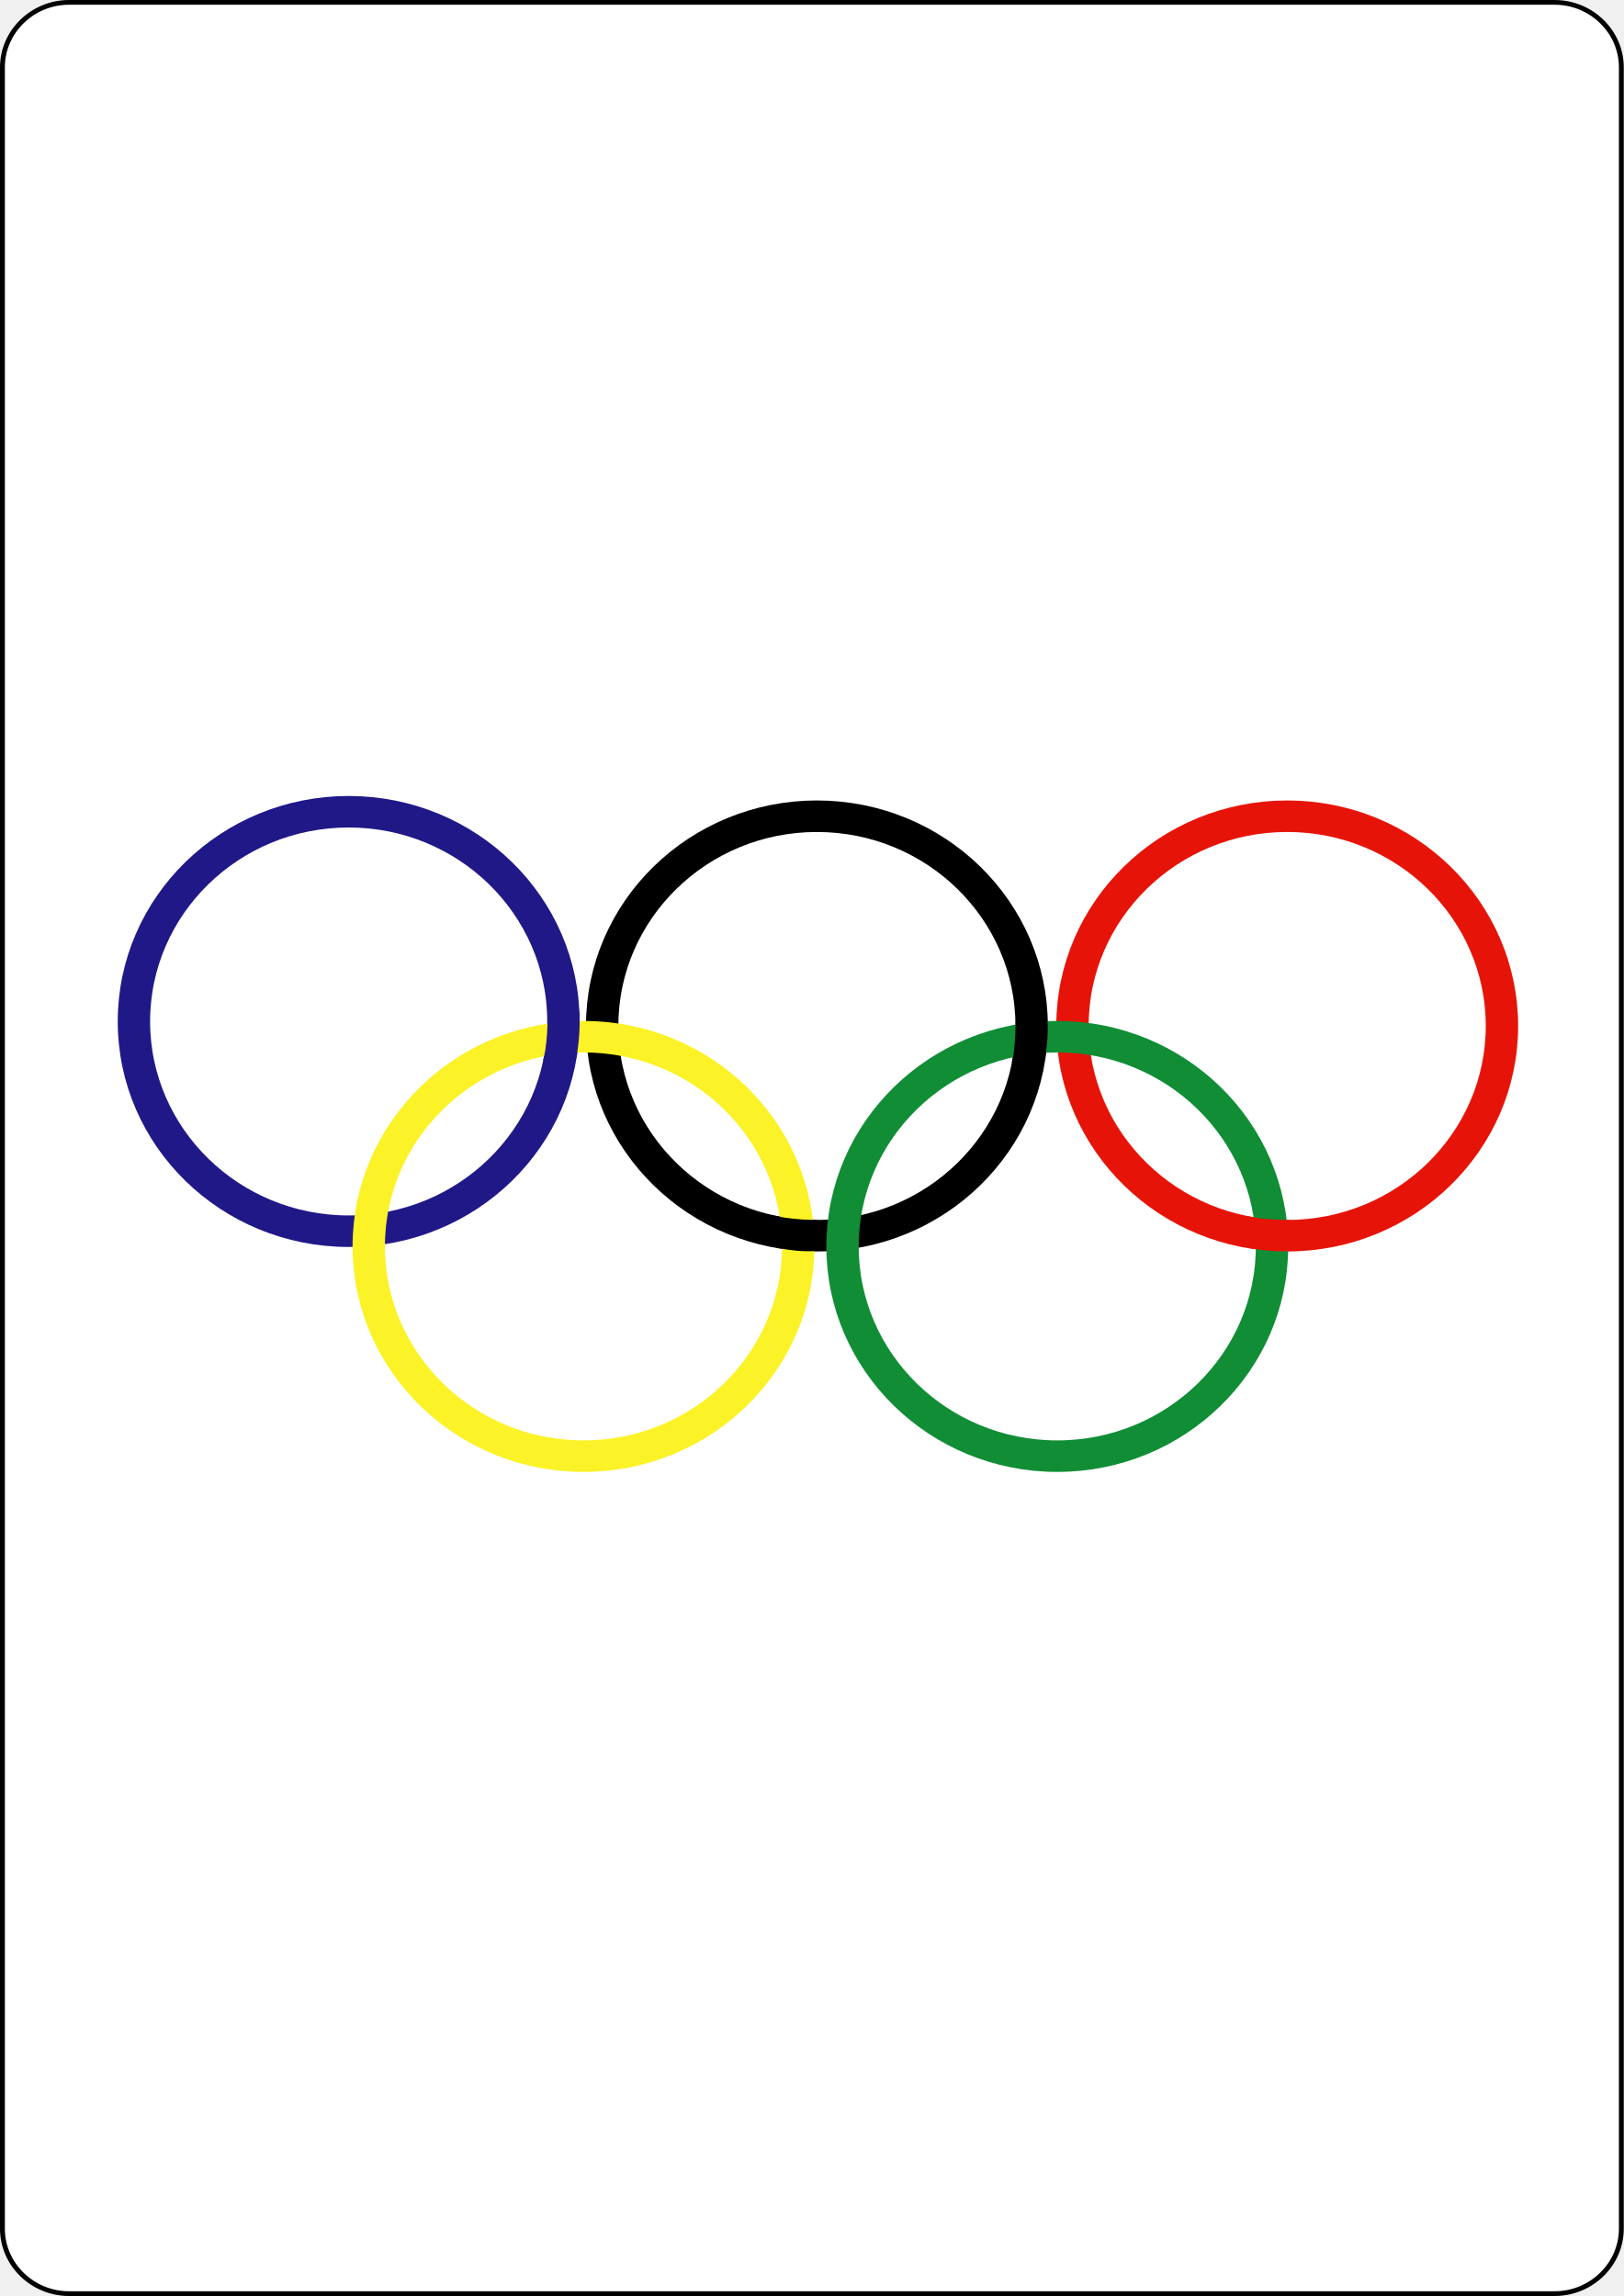
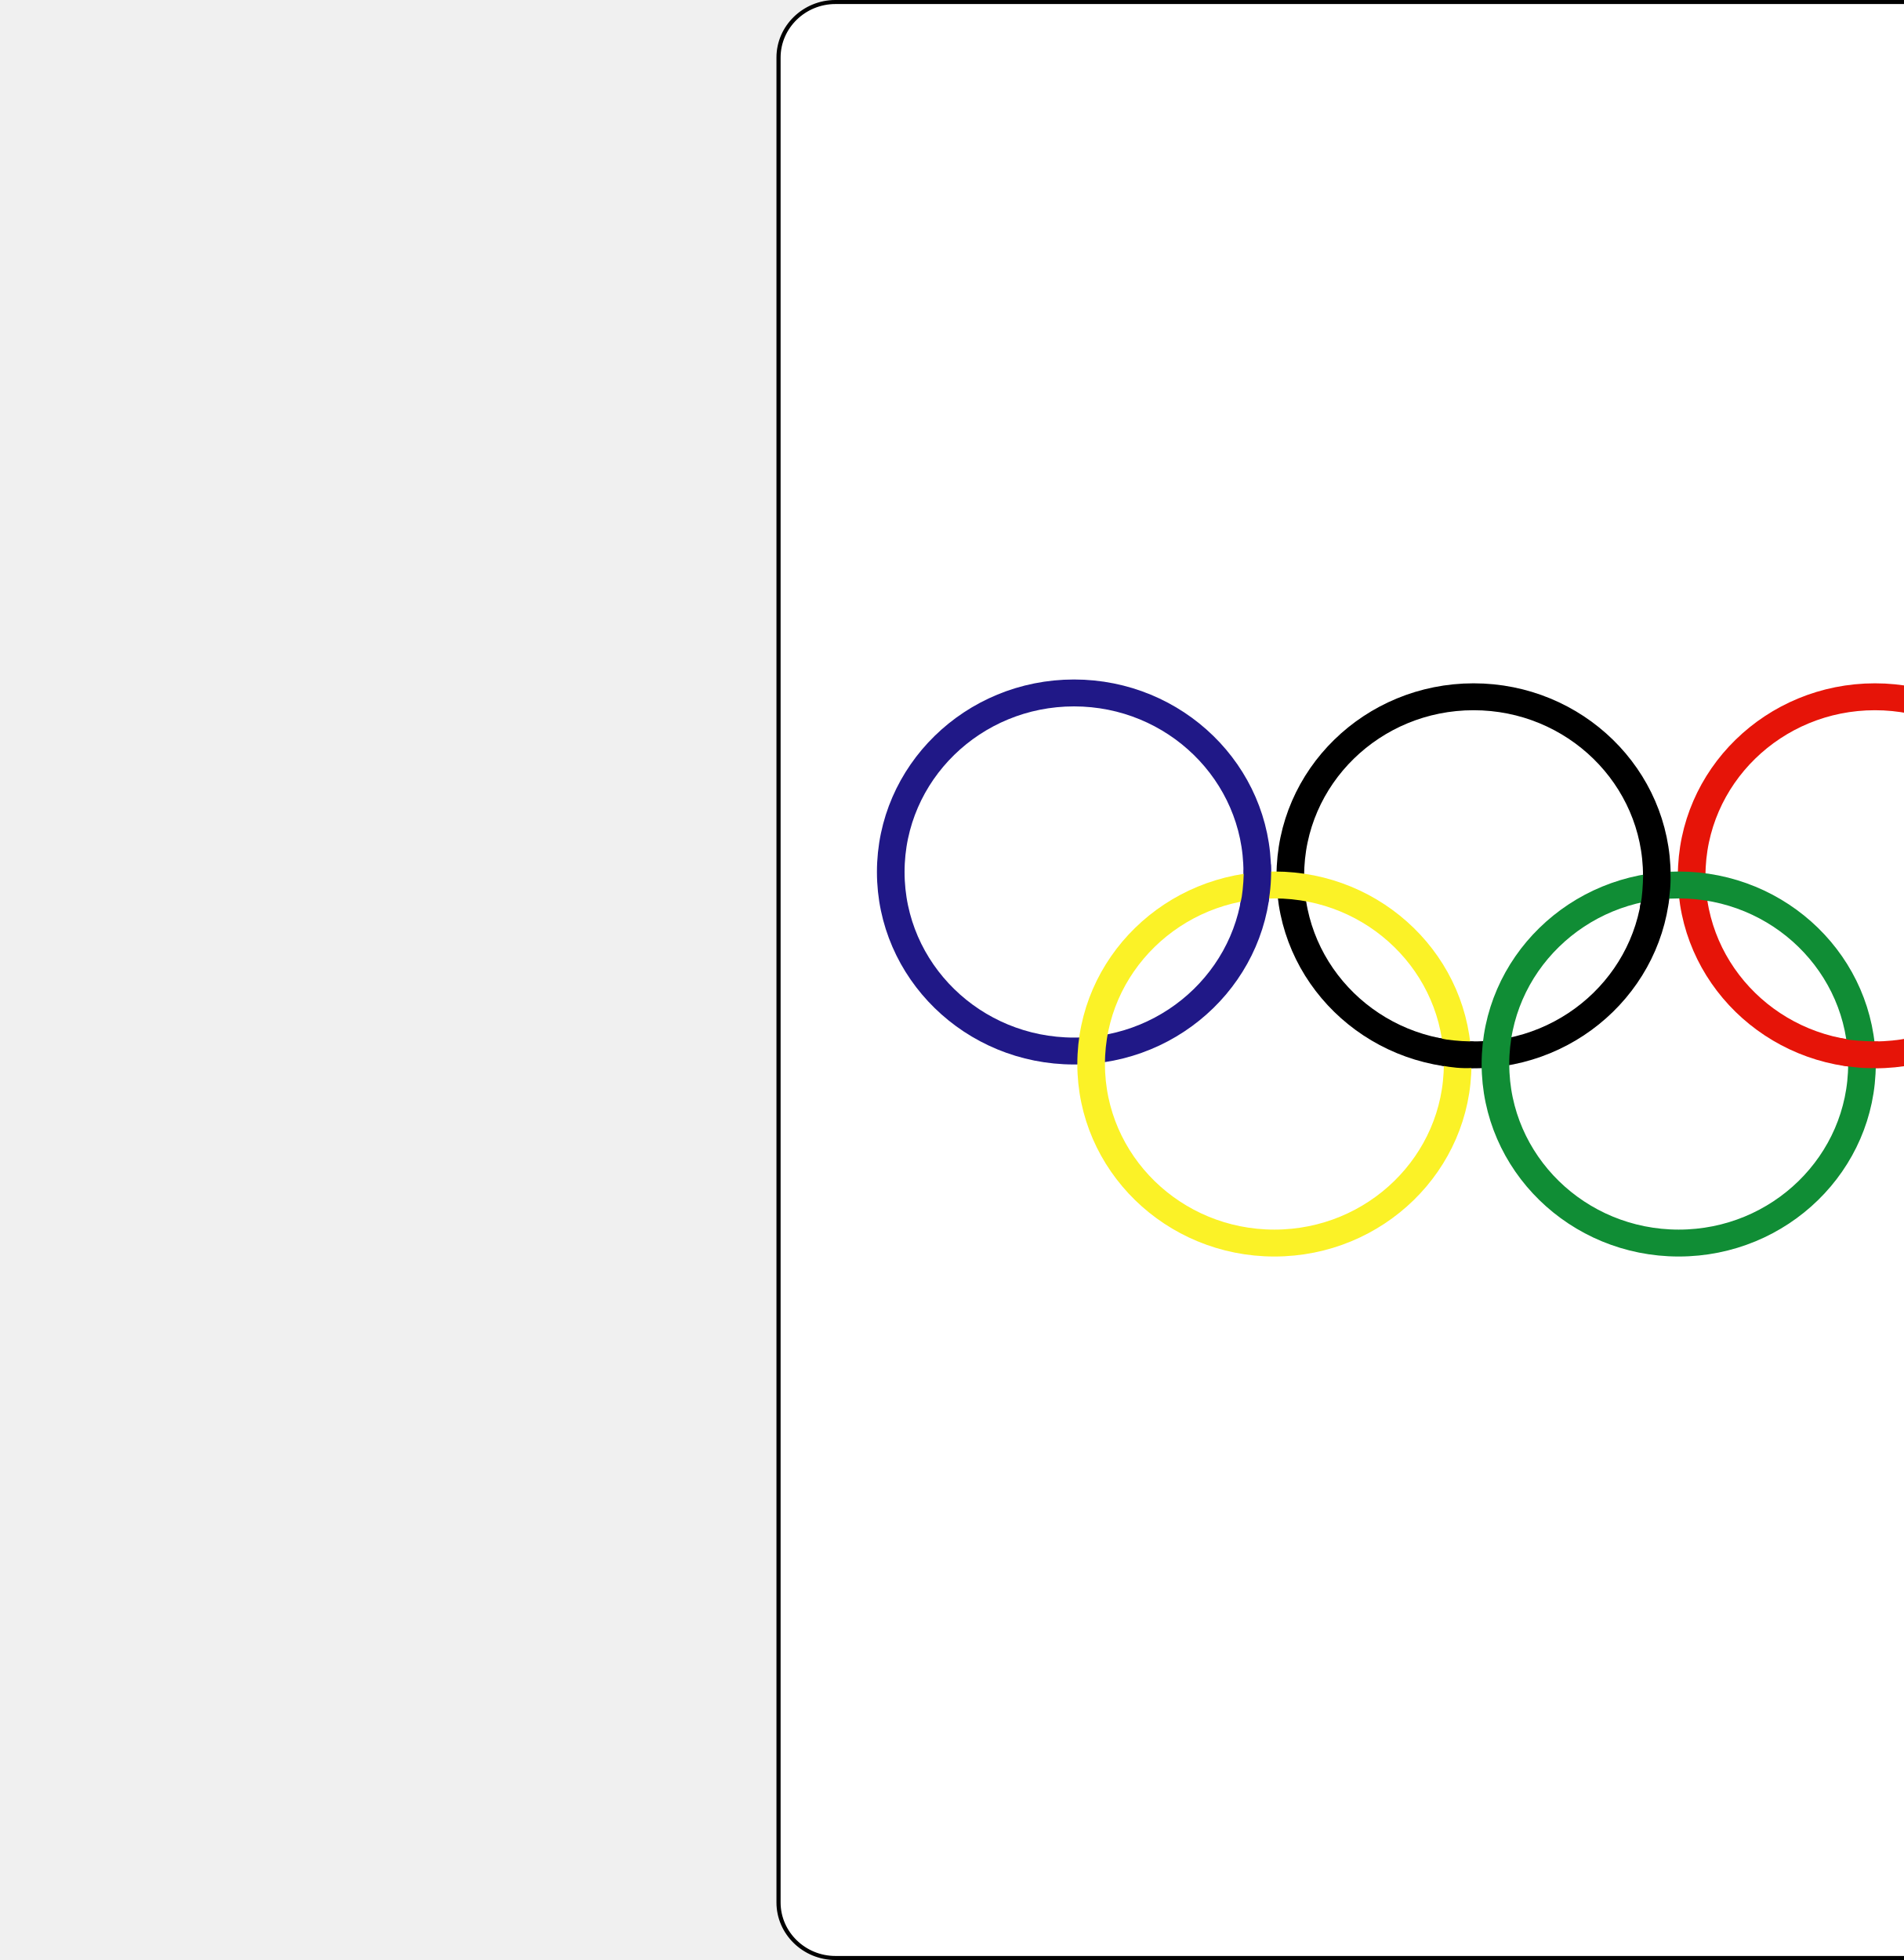
- <svg xmlns="http://www.w3.org/2000/svg" width="171.59pt" height="242.667pt" viewBox="0 0 167.086 242.667" xml:space="preserve" preserveAspectRatio="none">
+ <svg xmlns="http://www.w3.org/2000/svg" xmlns:xlink="http://www.w3.org/1999/xlink" height="242.667pt" preserveAspectRatio="none" viewBox="0 0 229.504 242.667" width="235.692pt" xml:space="preserve">
+   <use x="0" xlink:href="#clip-4x243" y="0" />
+   <use x="4.0" xlink:href="#clip-8x243" y="0" />
+   <use x="12.0" xlink:href="#clip-17x243" y="0" />
+   <use x="29.0" xlink:href="#clip-33.41728516x242.6669922" y="0" />
+   <use x="62.417" xlink:href="#image-167.0864258x242.6669922" y="0" />
  <defs>
    <style>
-      .st-N10042 {
-       fill-rule:evenodd;clip-rule:evenodd;stroke:none;
-      }
-      .st-N10046 {
-       fill:none;stroke-width:0.825;stroke-miterlimit:10;
-      }
-      </style>
+    .st1 { fill-rule:evenodd;clip-rule:evenodd;stroke:none; }
+    .st2 { fill:none;stroke-width:0.825;stroke-miterlimit:10; }
+   </style>
+     <svg height="243" id="clip-4x243" viewBox="0 0 4 243" width="4">
+       <g style="fill-rule:nonzero;clip-rule:nonzero;stroke:#000000;stroke-miterlimit:4;">
+         <path d="M 6.0,0.341 L 6.0,242.326 L 6,242.326 C 2.749,241.791 0.25,238.947 0.25,235.548 L 0.25,7.12 C 0.25,3.721 2.749,0.876 6,0.341 Z" style="fill:#FFFFFF;stroke-width:0.5;" />
+       </g>
+     </svg>
+     <svg height="243" id="clip-8x243" viewBox="0 0 8 243" width="8">
+       <g style="fill-rule:nonzero;clip-rule:nonzero;stroke:#000000;stroke-miterlimit:4;">
+         <path d="M 10.0,0.25 L 10.0,242.417 L 10,242.417 L 7.111,242.417 L 7.111,242.417 C 3.336,242.417 0.25,239.325 0.25,235.548 L 0.25,7.12 C 0.25,3.343 3.336,0.25 7.111,0.25 L 10,0.25 Z" style="fill:#FFFFFF;stroke-width:0.5;" />
+       </g>
+     </svg>
+     <svg height="243" id="clip-17x243" viewBox="0 0 17 243" width="17">
+       <g style="fill-rule:nonzero;clip-rule:nonzero;stroke:#000000;stroke-miterlimit:4;">
+         <path d="M 19.0,0.25 L 19.0,242.417 L 19,242.417 L 7.111,242.417 L 7.111,242.417 C 3.336,242.417 0.25,239.325 0.25,235.548 L 0.25,7.12 C 0.25,3.343 3.336,0.25 7.111,0.25 L 19,0.25 Z" style="fill:#FFFFFF;stroke-width:0.5;" />
+         <path d="M 19.0,93.656 L 19.0,122.263 L 19.0,122.263 C 15.744,118.402 13.781,113.41 13.781,107.96 C 13.781,102.51 15.744,97.518 19,93.656 Z" style="fill:none;stroke:#201887;stroke-width:3.331;stroke-miterlimit:10;" />
+       </g>
+     </svg>
+     <svg height="242.667" id="clip-33.41728516x242.6669922" viewBox="0 0 33.417 242.667" width="33.417">
+       <g style="fill-rule:nonzero;clip-rule:nonzero;stroke:#000000;stroke-miterlimit:4;">
+         <path d="M 35.417,0.25 L 35.417,242.417 L 35.417,242.417 L 7.111,242.417 L 7.111,242.417 C 3.336,242.417 0.25,239.325 0.25,235.548 L 0.25,7.12 C 0.25,3.343 3.336,0.25 7.111,0.25 L 35.417,0.25 Z" style="fill:#FFFFFF;stroke-width:0.5;" />
+         <path d="M 35.417,85.797 L 35.417,130.122 L 35.417,130.122 C 23.433,129.876 13.781,120.042 13.781,107.96 C 13.781,95.878 23.433,86.043 35.417,85.797 Z" style="fill:none;stroke:#201887;stroke-width:3.331;stroke-miterlimit:10;" />
+       </g>
+     </svg>
+     <svg height="242.667" id="image-167.0864258x242.6669922" viewBox="0 0 167.086 242.667" width="167.086">
+       <g id="Layer_x0020_1" style="fill-rule:nonzero;clip-rule:nonzero;stroke:#000000;stroke-miterlimit:4;">
+         <path d="M166.836,235.548c0,3.777-3.087,6.869-6.87,6.869H7.111c-3.775,0-6.861-3.092-6.861-6.869V7.12C0.25,3.343,3.336,0.25,7.111,0.25h152.855    c3.783,0,6.87,3.093,6.87,6.87v228.428z" style="fill:#FFFFFF;stroke-width:0.5;" />
+         <path d="M57.975,107.96c0,12.236-9.9,22.167-22.097,22.167c-12.197,0-22.097-9.931-22.097-22.167s9.9-22.167,22.097-22.167    c12.197,0,22.097,9.931,22.097,22.167z" style="fill:none;stroke:#201887;stroke-width:3.331;stroke-miterlimit:10;" />
+         <path d="M106.156,108.434c0,12.237-9.899,22.167-22.097,22.167c-12.197,0-22.096-9.931-22.096-22.167c0-12.236,9.899-22.167,22.096-22.167    c12.198,0,22.097,9.931,22.097,22.167z" style="fill:none;stroke-width:3.331;stroke-miterlimit:10;" />
+         <path d="M154.55,108.434c0,12.237-9.898,22.167-22.096,22.167c-12.198,0-22.098-9.931-22.098-22.167c0-12.236,9.899-22.167,22.098-22.167    c12.197,0,22.096,9.931,22.096,22.167z" style="fill:none;stroke:#E61408;stroke-width:3.331;stroke-miterlimit:10;" />
+         <path d="M82.137,131.735c0,12.236-9.899,22.168-22.097,22.168c-12.197,0-22.096-9.932-22.096-22.168c0-12.236,9.899-22.167,22.096-22.167    c12.198,0,22.097,9.931,22.097,22.167z" style="fill:none;stroke:#FBF227;stroke-width:3.331;stroke-miterlimit:10;" />
+         <path d="M130.891,131.735c0,12.236-9.899,22.168-22.097,22.168s-22.098-9.932-22.098-22.168c0-12.236,9.9-22.167,22.098-22.167s22.097,9.931,22.097,22.167z" style="fill:none;stroke:#108D35;stroke-width:3.331;stroke-miterlimit:10;" />
+         <path d="M56.758,108.106c-0.032,1.45-0.198,2.9-0.364,3.652c0.675,0.044,2.281,1.141,2.523-0.166c0.242-1.273,0.371-3.094,0.299-4.45    c-0.106-1.355-1.761,0.952-2.458,0.963z" style="fill-rule:evenodd;clip-rule:evenodd;fill:#201887;stroke:none;" />
+         <path d="M56.758,108.106c-0.032,1.45-0.198,2.9-0.364,3.652c0.675,0.044,2.281,1.141,2.523-0.166c0.242-1.273,0.371-3.094,0.299-4.45    c-0.106-1.355-1.761,0.952-2.458,0.963z" style="fill:none;stroke:#201887;stroke-width:0.825;stroke-miterlimit:10;" />
+         <path class="st1" d="M83.709,129.356c-1.45-0.033-2.9-0.199-3.653-0.365c-0.045,0.675-1.141,2.281,0.166,2.523c1.273,0.242,2.327,0.371,3.682,0.299    c1.355-0.105-0.184-1.76-0.195-2.457z" />
+         <path class="st2" d="M83.709,129.356c-1.45-0.033-2.9-0.199-3.653-0.365c-0.045,0.675-1.141,2.281,0.166,2.523c1.273,0.242,2.327,0.371,3.682,0.299    c1.355-0.105-0.184-1.76-0.195-2.457z" />
+         <path class="st1" d="M104.923,108.226c-0.033,1.45-0.133,2.933-0.299,3.685c0.675,0.044,2.217,1.403,2.459,0.097c0.24-1.274,0.37-2.623,0.298-3.978    c-0.104-1.354-1.76,0.185-2.458,0.196z" />
+         <path class="st2" d="M104.923,108.226c-0.033,1.45-0.133,2.933-0.299,3.685c0.675,0.044,2.217,1.403,2.459,0.097c0.24-1.274,0.37-2.623,0.298-3.978    c-0.104-1.354-1.76,0.185-2.458,0.196z" />
+         <path d="M132.454,129.354c-1.45-0.033-2.933-0.135-3.687-0.3c-0.044,0.675-1.402,2.217-0.096,2.458c1.273,0.242,2.622,0.371,3.977,0.299    c1.355-0.105-0.184-1.76-0.194-2.457z" style="fill-rule:evenodd;clip-rule:evenodd;fill:#E61408;stroke:none;" />
+         <path d="M132.454,129.354c-1.45-0.033-2.933-0.135-3.687-0.3c-0.044,0.675-1.402,2.217-0.096,2.458c1.273,0.242,2.622,0.371,3.977,0.299    c1.355-0.105-0.184-1.76-0.194-2.457z" style="fill:none;stroke:#E61408;stroke-width:0.825;stroke-miterlimit:10;" />
+       </g>
+     </svg>
  </defs>
-   <g id="Layer_x0020_1" style="fill-rule:nonzero;clip-rule:nonzero;stroke:#000000;stroke-miterlimit:4;">
-     <path d="M166.836,235.548c0,3.777-3.087,6.869-6.87,6.869H7.111c-3.775,0-6.861-3.092-6.861-6.869V7.12C0.25,3.343,3.336,0.25,7.111,0.25h152.855    c3.783,0,6.87,3.093,6.87,6.87v228.428z" style="fill:#FFFFFF;stroke-width:0.5;" />
-     <path d="M57.975,107.96c0,12.236-9.9,22.167-22.097,22.167c-12.197,0-22.097-9.931-22.097-22.167s9.9-22.167,22.097-22.167    c12.197,0,22.097,9.931,22.097,22.167z" style="fill:none;stroke:#201887;stroke-width:3.331;stroke-miterlimit:10;" />
-     <path d="M106.156,108.434c0,12.237-9.899,22.167-22.097,22.167c-12.197,0-22.096-9.931-22.096-22.167c0-12.236,9.899-22.167,22.096-22.167    c12.198,0,22.097,9.931,22.097,22.167z" style="fill:none;stroke-width:3.331;stroke-miterlimit:10;" />
-     <path d="M154.55,108.434c0,12.237-9.898,22.167-22.096,22.167c-12.198,0-22.098-9.931-22.098-22.167c0-12.236,9.899-22.167,22.098-22.167    c12.197,0,22.096,9.931,22.096,22.167z" style="fill:none;stroke:#E61408;stroke-width:3.331;stroke-miterlimit:10;" />
-     <path d="M82.137,131.735c0,12.236-9.899,22.168-22.097,22.168c-12.197,0-22.096-9.932-22.096-22.168c0-12.236,9.899-22.167,22.096-22.167    c12.198,0,22.097,9.931,22.097,22.167z" style="fill:none;stroke:#FBF227;stroke-width:3.331;stroke-miterlimit:10;" />
-     <path d="M130.891,131.735c0,12.236-9.899,22.168-22.097,22.168s-22.098-9.932-22.098-22.168c0-12.236,9.9-22.167,22.098-22.167s22.097,9.931,22.097,22.167z" style="fill:none;stroke:#108D35;stroke-width:3.331;stroke-miterlimit:10;" />
-     <path d="M56.758,108.106c-0.032,1.45-0.198,2.9-0.364,3.652c0.675,0.044,2.281,1.141,2.523-0.166c0.242-1.273,0.371-3.094,0.299-4.45    c-0.106-1.355-1.761,0.952-2.458,0.963z" style="fill-rule:evenodd;clip-rule:evenodd;fill:#201887;stroke:none;" />
-     <path d="M56.758,108.106c-0.032,1.45-0.198,2.9-0.364,3.652c0.675,0.044,2.281,1.141,2.523-0.166c0.242-1.273,0.371-3.094,0.299-4.45    c-0.106-1.355-1.761,0.952-2.458,0.963z" style="fill:none;stroke:#201887;stroke-width:0.825;stroke-miterlimit:10;" />
-     <path d="M83.709,129.356c-1.45-0.033-2.9-0.199-3.653-0.365c-0.045,0.675-1.141,2.281,0.166,2.523c1.273,0.242,2.327,0.371,3.682,0.299    c1.355-0.105-0.184-1.76-0.195-2.457z" class="st-N10042" />
-     <path d="M83.709,129.356c-1.45-0.033-2.9-0.199-3.653-0.365c-0.045,0.675-1.141,2.281,0.166,2.523c1.273,0.242,2.327,0.371,3.682,0.299    c1.355-0.105-0.184-1.76-0.195-2.457z" class="st-N10046" />
-     <path d="M104.923,108.226c-0.033,1.45-0.133,2.933-0.299,3.685c0.675,0.044,2.217,1.403,2.459,0.097c0.24-1.274,0.37-2.623,0.298-3.978    c-0.104-1.354-1.76,0.185-2.458,0.196z" class="st-N10042" />
-     <path d="M104.923,108.226c-0.033,1.45-0.133,2.933-0.299,3.685c0.675,0.044,2.217,1.403,2.459,0.097c0.24-1.274,0.37-2.623,0.298-3.978    c-0.104-1.354-1.76,0.185-2.458,0.196z" class="st-N10046" />
-     <path d="M132.454,129.354c-1.45-0.033-2.933-0.135-3.687-0.3c-0.044,0.675-1.402,2.217-0.096,2.458c1.273,0.242,2.622,0.371,3.977,0.299    c1.355-0.105-0.184-1.76-0.194-2.457z" style="fill-rule:evenodd;clip-rule:evenodd;fill:#E61408;stroke:none;" />
-     <path d="M132.454,129.354c-1.45-0.033-2.933-0.135-3.687-0.3c-0.044,0.675-1.402,2.217-0.096,2.458c1.273,0.242,2.622,0.371,3.977,0.299    c1.355-0.105-0.184-1.76-0.194-2.457z" style="fill:none;stroke:#E61408;stroke-width:0.825;stroke-miterlimit:10;" />
-   </g>
</svg>
